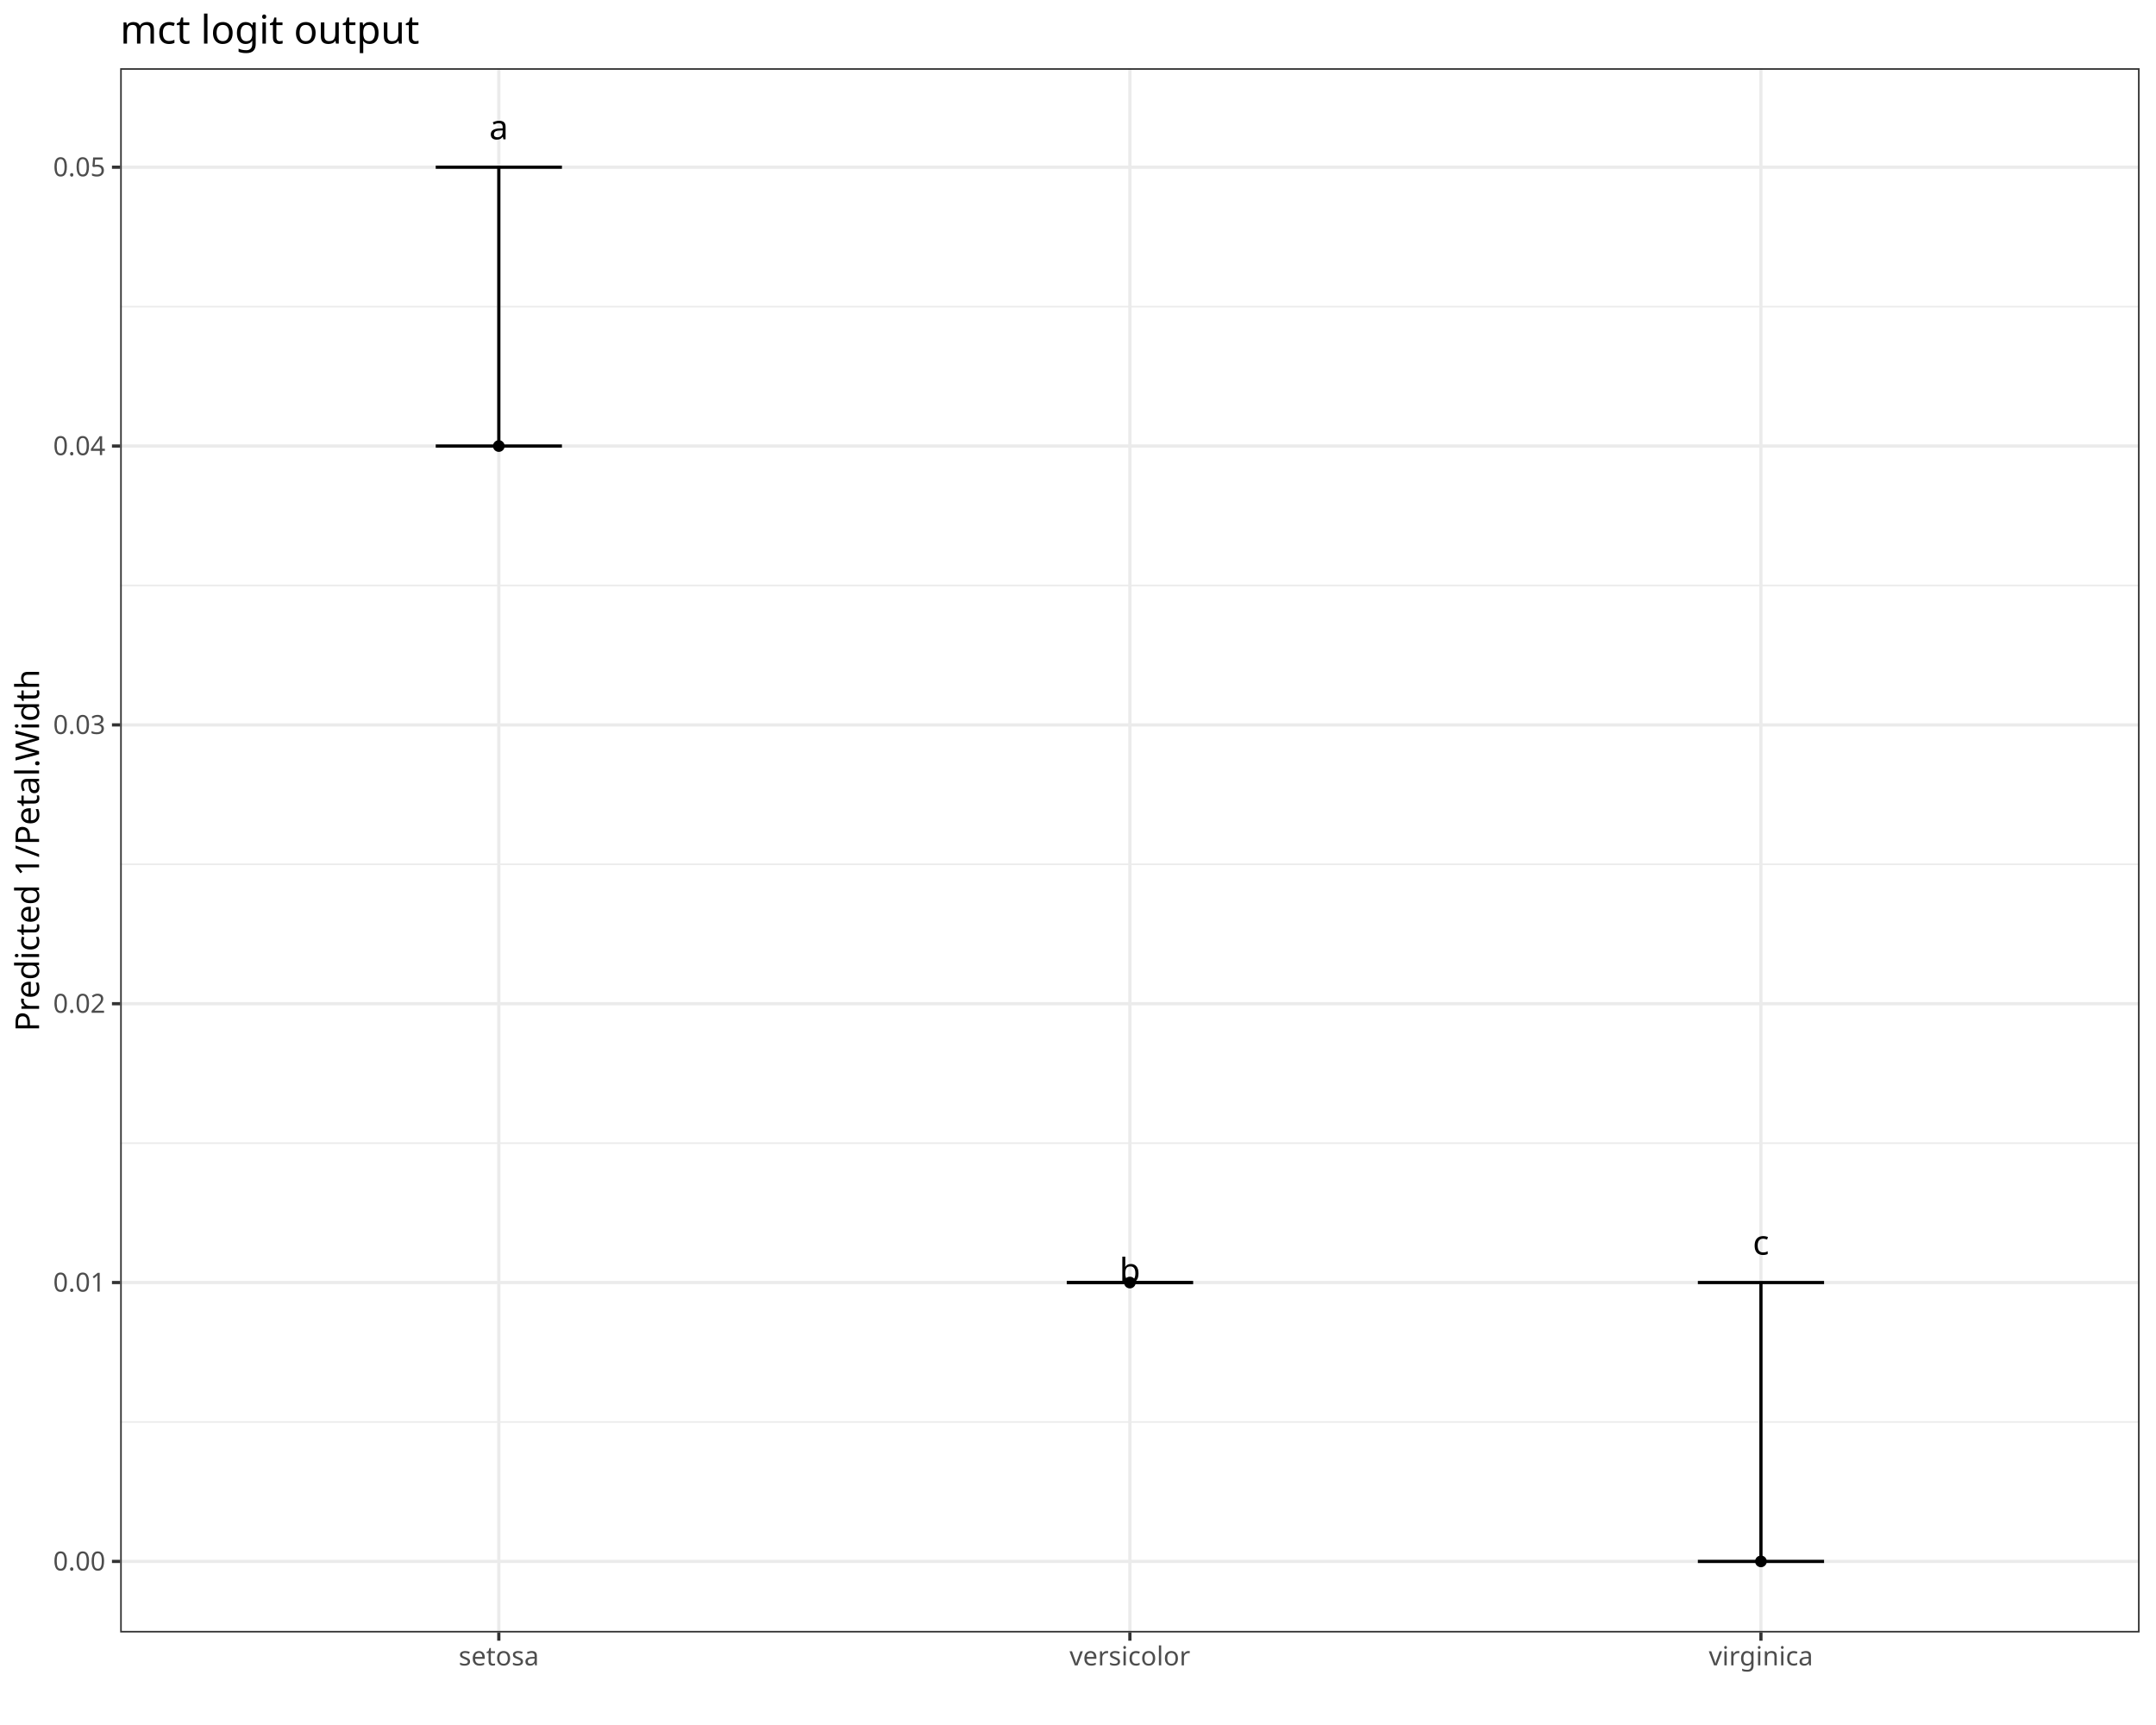
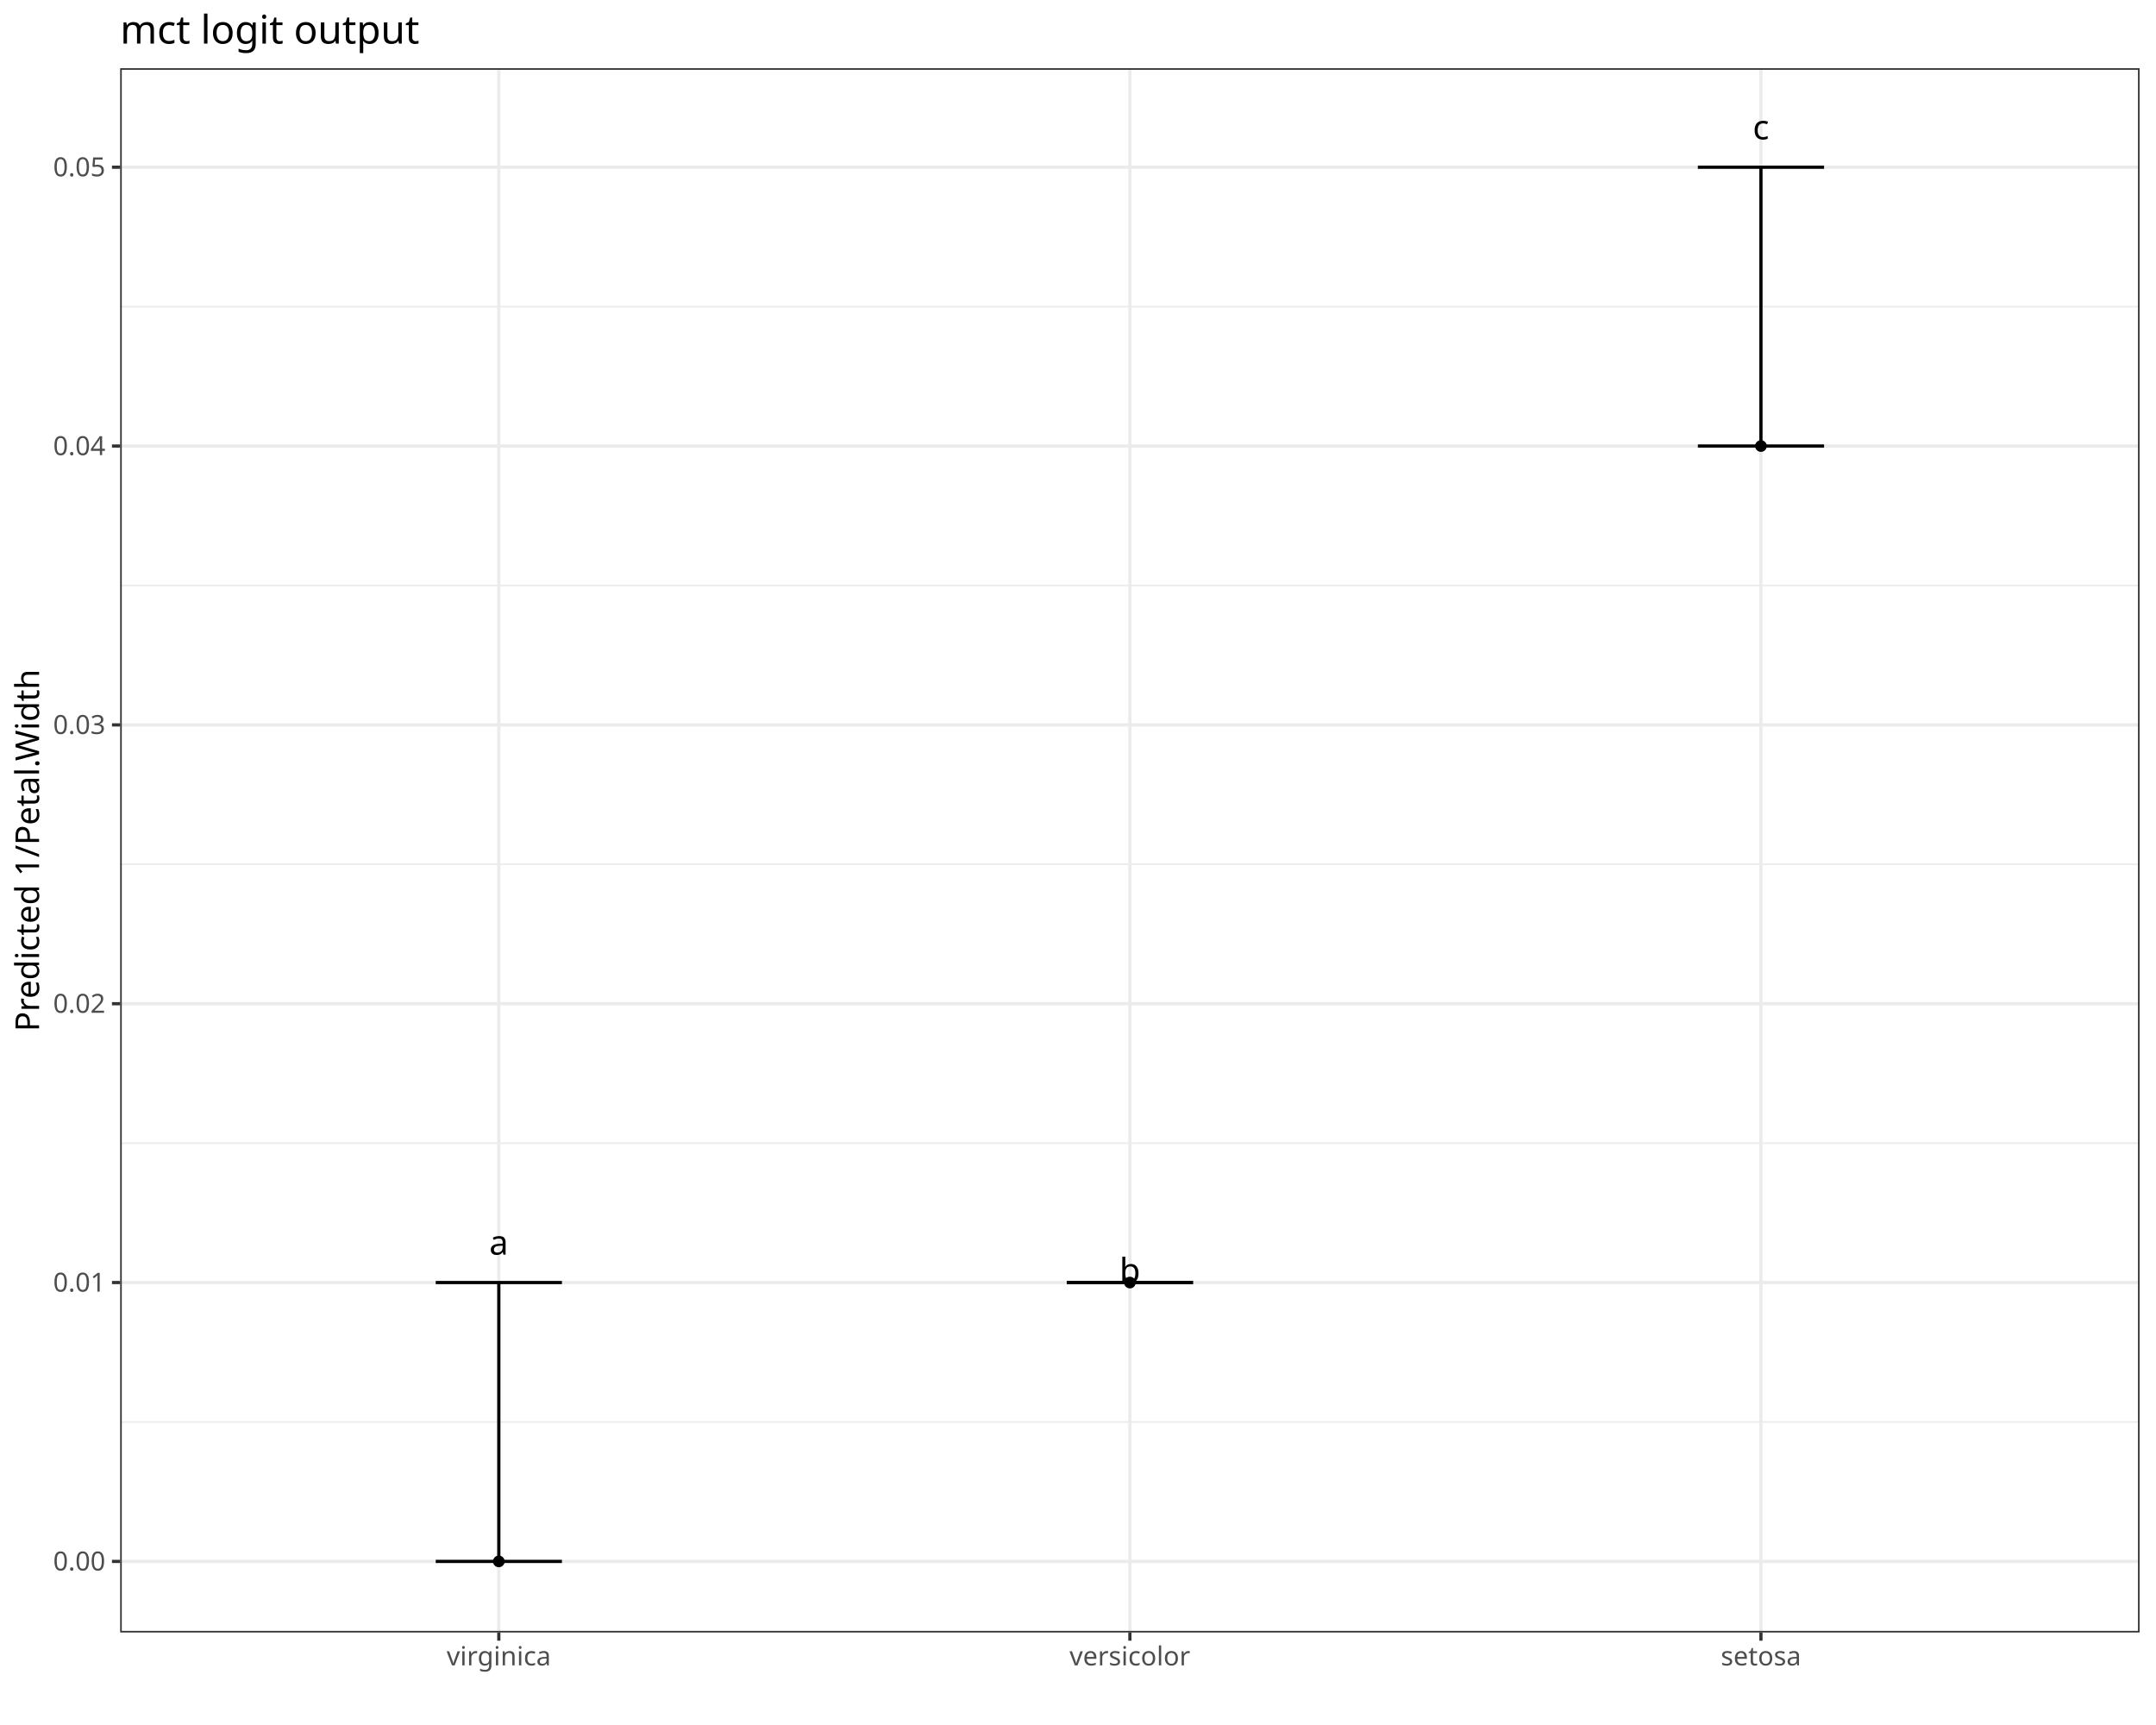
<svg xmlns="http://www.w3.org/2000/svg" class="svglite" data-engine-version="2.0" width="720.00pt" height="576.00pt" viewBox="0 0 720.00 576.00">
  <defs>
    <style type="text/css">
    .svglite line, .svglite polyline, .svglite polygon, .svglite path, .svglite rect, .svglite circle {
      fill: none;
      stroke: #000000;
      stroke-linecap: round;
      stroke-linejoin: round;
      stroke-miterlimit: 10.00;
    }
  </style>
  </defs>
  <rect width="100%" height="100%" style="stroke: none; fill: #FFFFFF;" />
  <defs>
    <clipPath id="cpMC4wMHw3MjAuMDB8MC4wMHw1NzYuMDA=">
      <rect x="0.00" y="0.00" width="720.00" height="576.00" />
    </clipPath>
  </defs>
  <g clip-path="url(#cpMC4wMHw3MjAuMDB8MC4wMHw1NzYuMDA=)">
    <rect x="0.00" y="0.00" width="720.00" height="576.00" style="stroke-width: 1.07; stroke: #FFFFFF; fill: #FFFFFF;" />
  </g>
  <defs>
    <clipPath id="cpNDAuMTN8NzE0LjUyfDIyLjc4fDU0NS4xMQ==">
      <rect x="40.13" y="22.78" width="674.39" height="522.33" />
    </clipPath>
  </defs>
  <g clip-path="url(#cpNDAuMTN8NzE0LjUyfDIyLjc4fDU0NS4xMQ==)">
    <rect x="40.13" y="22.78" width="674.39" height="522.33" style="stroke-width: 1.07; stroke: none; fill: #FFFFFF;" />
    <polyline points="40.13,474.82 714.52,474.82 " style="stroke-width: 0.53; stroke: #EBEBEB; stroke-linecap: butt;" />
    <polyline points="40.13,381.71 714.52,381.71 " style="stroke-width: 0.53; stroke: #EBEBEB; stroke-linecap: butt;" />
    <polyline points="40.13,288.60 714.52,288.60 " style="stroke-width: 0.53; stroke: #EBEBEB; stroke-linecap: butt;" />
    <polyline points="40.13,195.50 714.52,195.50 " style="stroke-width: 0.53; stroke: #EBEBEB; stroke-linecap: butt;" />
    <polyline points="40.13,102.39 714.52,102.39 " style="stroke-width: 0.53; stroke: #EBEBEB; stroke-linecap: butt;" />
    <polyline points="40.13,521.37 714.52,521.37 " style="stroke-width: 1.07; stroke: #EBEBEB; stroke-linecap: butt;" />
    <polyline points="40.13,428.26 714.52,428.26 " style="stroke-width: 1.07; stroke: #EBEBEB; stroke-linecap: butt;" />
    <polyline points="40.13,335.16 714.52,335.16 " style="stroke-width: 1.07; stroke: #EBEBEB; stroke-linecap: butt;" />
    <polyline points="40.13,242.05 714.52,242.05 " style="stroke-width: 1.07; stroke: #EBEBEB; stroke-linecap: butt;" />
    <polyline points="40.13,148.94 714.52,148.94 " style="stroke-width: 1.07; stroke: #EBEBEB; stroke-linecap: butt;" />
    <polyline points="40.13,55.84 714.52,55.84 " style="stroke-width: 1.07; stroke: #EBEBEB; stroke-linecap: butt;" />
    <polyline points="166.58,545.11 166.58,22.78 " style="stroke-width: 1.07; stroke: #EBEBEB; stroke-linecap: butt;" />
    <polyline points="377.33,545.11 377.33,22.78 " style="stroke-width: 1.07; stroke: #EBEBEB; stroke-linecap: butt;" />
    <polyline points="588.07,545.11 588.07,22.78 " style="stroke-width: 1.07; stroke: #EBEBEB; stroke-linecap: butt;" />
-     <polyline points="145.51,55.84 187.66,55.84 " style="stroke-width: 1.07; stroke-linecap: butt;" />
-     <polyline points="166.58,55.84 166.58,148.94 " style="stroke-width: 1.07; stroke-linecap: butt;" />
-     <polyline points="145.51,148.94 187.66,148.94 " style="stroke-width: 1.07; stroke-linecap: butt;" />
+     <polyline points="145.51,428.26 187.66,428.26 " style="stroke-width: 1.07; stroke-linecap: butt;" />
+     <polyline points="166.58,428.26 166.58,521.37 " style="stroke-width: 1.07; stroke-linecap: butt;" />
+     <polyline points="145.51,521.37 187.66,521.37 " style="stroke-width: 1.07; stroke-linecap: butt;" />
    <polyline points="356.25,428.26 398.40,428.26 " style="stroke-width: 1.07; stroke-linecap: butt;" />
    <polyline points="377.33,428.26 377.33,428.26 " style="stroke-width: 1.07; stroke-linecap: butt;" />
    <polyline points="356.25,428.26 398.40,428.26 " style="stroke-width: 1.07; stroke-linecap: butt;" />
-     <polyline points="567.00,428.26 609.15,428.26 " style="stroke-width: 1.07; stroke-linecap: butt;" />
-     <polyline points="588.07,428.26 588.07,521.37 " style="stroke-width: 1.07; stroke-linecap: butt;" />
-     <polyline points="567.00,521.37 609.15,521.37 " style="stroke-width: 1.07; stroke-linecap: butt;" />
-     <text x="166.58" y="46.53" text-anchor="middle" style="font-size: 11.38px; font-family: sans;" textLength="6.33px" lengthAdjust="spacingAndGlyphs">a</text>
+     <polyline points="567.00,55.84 609.15,55.84 " style="stroke-width: 1.07; stroke-linecap: butt;" />
+     <polyline points="588.07,55.84 588.07,148.94 " style="stroke-width: 1.07; stroke-linecap: butt;" />
+     <polyline points="567.00,148.94 609.15,148.94 " style="stroke-width: 1.07; stroke-linecap: butt;" />
+     <text x="166.58" y="418.95" text-anchor="middle" style="font-size: 11.38px; font-family: sans;" textLength="6.33px" lengthAdjust="spacingAndGlyphs">a</text>
    <text x="377.33" y="428.26" text-anchor="middle" style="font-size: 11.38px; font-family: sans;" textLength="6.33px" lengthAdjust="spacingAndGlyphs">b</text>
-     <text x="588.07" y="418.95" text-anchor="middle" style="font-size: 11.38px; font-family: sans;" textLength="5.70px" lengthAdjust="spacingAndGlyphs">c</text>
-     <circle cx="166.58" cy="148.94" r="1.95" style="stroke-width: 0.71; stroke: none; fill: #000000;" />
+     <text x="588.07" y="46.53" text-anchor="middle" style="font-size: 11.38px; font-family: sans;" textLength="5.70px" lengthAdjust="spacingAndGlyphs">c</text>
+     <circle cx="166.58" cy="521.37" r="1.95" style="stroke-width: 0.71; stroke: none; fill: #000000;" />
    <circle cx="377.33" cy="428.26" r="1.95" style="stroke-width: 0.71; stroke: none; fill: #000000;" />
-     <circle cx="588.07" cy="521.37" r="1.95" style="stroke-width: 0.71; stroke: none; fill: #000000;" />
+     <circle cx="588.07" cy="148.94" r="1.95" style="stroke-width: 0.71; stroke: none; fill: #000000;" />
    <rect x="40.13" y="22.78" width="674.39" height="522.33" style="stroke-width: 1.07; stroke: #333333;" />
  </g>
  <g clip-path="url(#cpMC4wMHw3MjAuMDB8MC4wMHw1NzYuMDA=)">
    <text x="35.20" y="524.40" text-anchor="end" style="font-size: 8.80px; fill: #4D4D4D; font-family: sans;" textLength="17.13px" lengthAdjust="spacingAndGlyphs">0.00</text>
    <text x="35.20" y="431.29" text-anchor="end" style="font-size: 8.80px; fill: #4D4D4D; font-family: sans;" textLength="17.13px" lengthAdjust="spacingAndGlyphs">0.01</text>
    <text x="35.20" y="338.18" text-anchor="end" style="font-size: 8.80px; fill: #4D4D4D; font-family: sans;" textLength="17.13px" lengthAdjust="spacingAndGlyphs">0.02</text>
    <text x="35.20" y="245.08" text-anchor="end" style="font-size: 8.80px; fill: #4D4D4D; font-family: sans;" textLength="17.13px" lengthAdjust="spacingAndGlyphs">0.03</text>
    <text x="35.20" y="151.97" text-anchor="end" style="font-size: 8.80px; fill: #4D4D4D; font-family: sans;" textLength="17.13px" lengthAdjust="spacingAndGlyphs">0.04</text>
    <text x="35.20" y="58.86" text-anchor="end" style="font-size: 8.80px; fill: #4D4D4D; font-family: sans;" textLength="17.13px" lengthAdjust="spacingAndGlyphs">0.05</text>
    <polyline points="37.39,521.37 40.13,521.37 " style="stroke-width: 1.07; stroke: #333333; stroke-linecap: butt;" />
    <polyline points="37.39,428.26 40.13,428.26 " style="stroke-width: 1.07; stroke: #333333; stroke-linecap: butt;" />
    <polyline points="37.39,335.16 40.13,335.16 " style="stroke-width: 1.07; stroke: #333333; stroke-linecap: butt;" />
    <polyline points="37.39,242.05 40.13,242.05 " style="stroke-width: 1.07; stroke: #333333; stroke-linecap: butt;" />
    <polyline points="37.39,148.94 40.13,148.94 " style="stroke-width: 1.07; stroke: #333333; stroke-linecap: butt;" />
    <polyline points="37.39,55.84 40.13,55.84 " style="stroke-width: 1.07; stroke: #333333; stroke-linecap: butt;" />
    <polyline points="166.58,547.85 166.58,545.11 " style="stroke-width: 1.07; stroke: #333333; stroke-linecap: butt;" />
    <polyline points="377.33,547.85 377.33,545.11 " style="stroke-width: 1.07; stroke: #333333; stroke-linecap: butt;" />
    <polyline points="588.07,547.85 588.07,545.11 " style="stroke-width: 1.07; stroke: #333333; stroke-linecap: butt;" />
-     <text x="166.58" y="556.10" text-anchor="middle" style="font-size: 8.80px; fill: #4D4D4D; font-family: sans;" textLength="25.94px" lengthAdjust="spacingAndGlyphs">setosa</text>
+     <text x="166.58" y="556.10" text-anchor="middle" style="font-size: 8.80px; fill: #4D4D4D; font-family: sans;" textLength="32.28px" lengthAdjust="spacingAndGlyphs">virginica</text>
    <text x="377.33" y="556.10" text-anchor="middle" style="font-size: 8.80px; fill: #4D4D4D; font-family: sans;" textLength="37.66px" lengthAdjust="spacingAndGlyphs">versicolor</text>
-     <text x="588.07" y="556.10" text-anchor="middle" style="font-size: 8.80px; fill: #4D4D4D; font-family: sans;" textLength="32.28px" lengthAdjust="spacingAndGlyphs">virginica</text>
+     <text x="588.07" y="556.10" text-anchor="middle" style="font-size: 8.80px; fill: #4D4D4D; font-family: sans;" textLength="25.94px" lengthAdjust="spacingAndGlyphs">setosa</text>
    <text transform="translate(13.05,283.95) rotate(-90)" text-anchor="middle" style="font-size: 11.00px; font-family: sans;" textLength="114.95px" lengthAdjust="spacingAndGlyphs">Predicted 1/Petal.Width</text>
    <text x="40.13" y="14.56" style="font-size: 13.20px; font-family: sans;" textLength="89.52px" lengthAdjust="spacingAndGlyphs">mct logit output</text>
  </g>
</svg>
